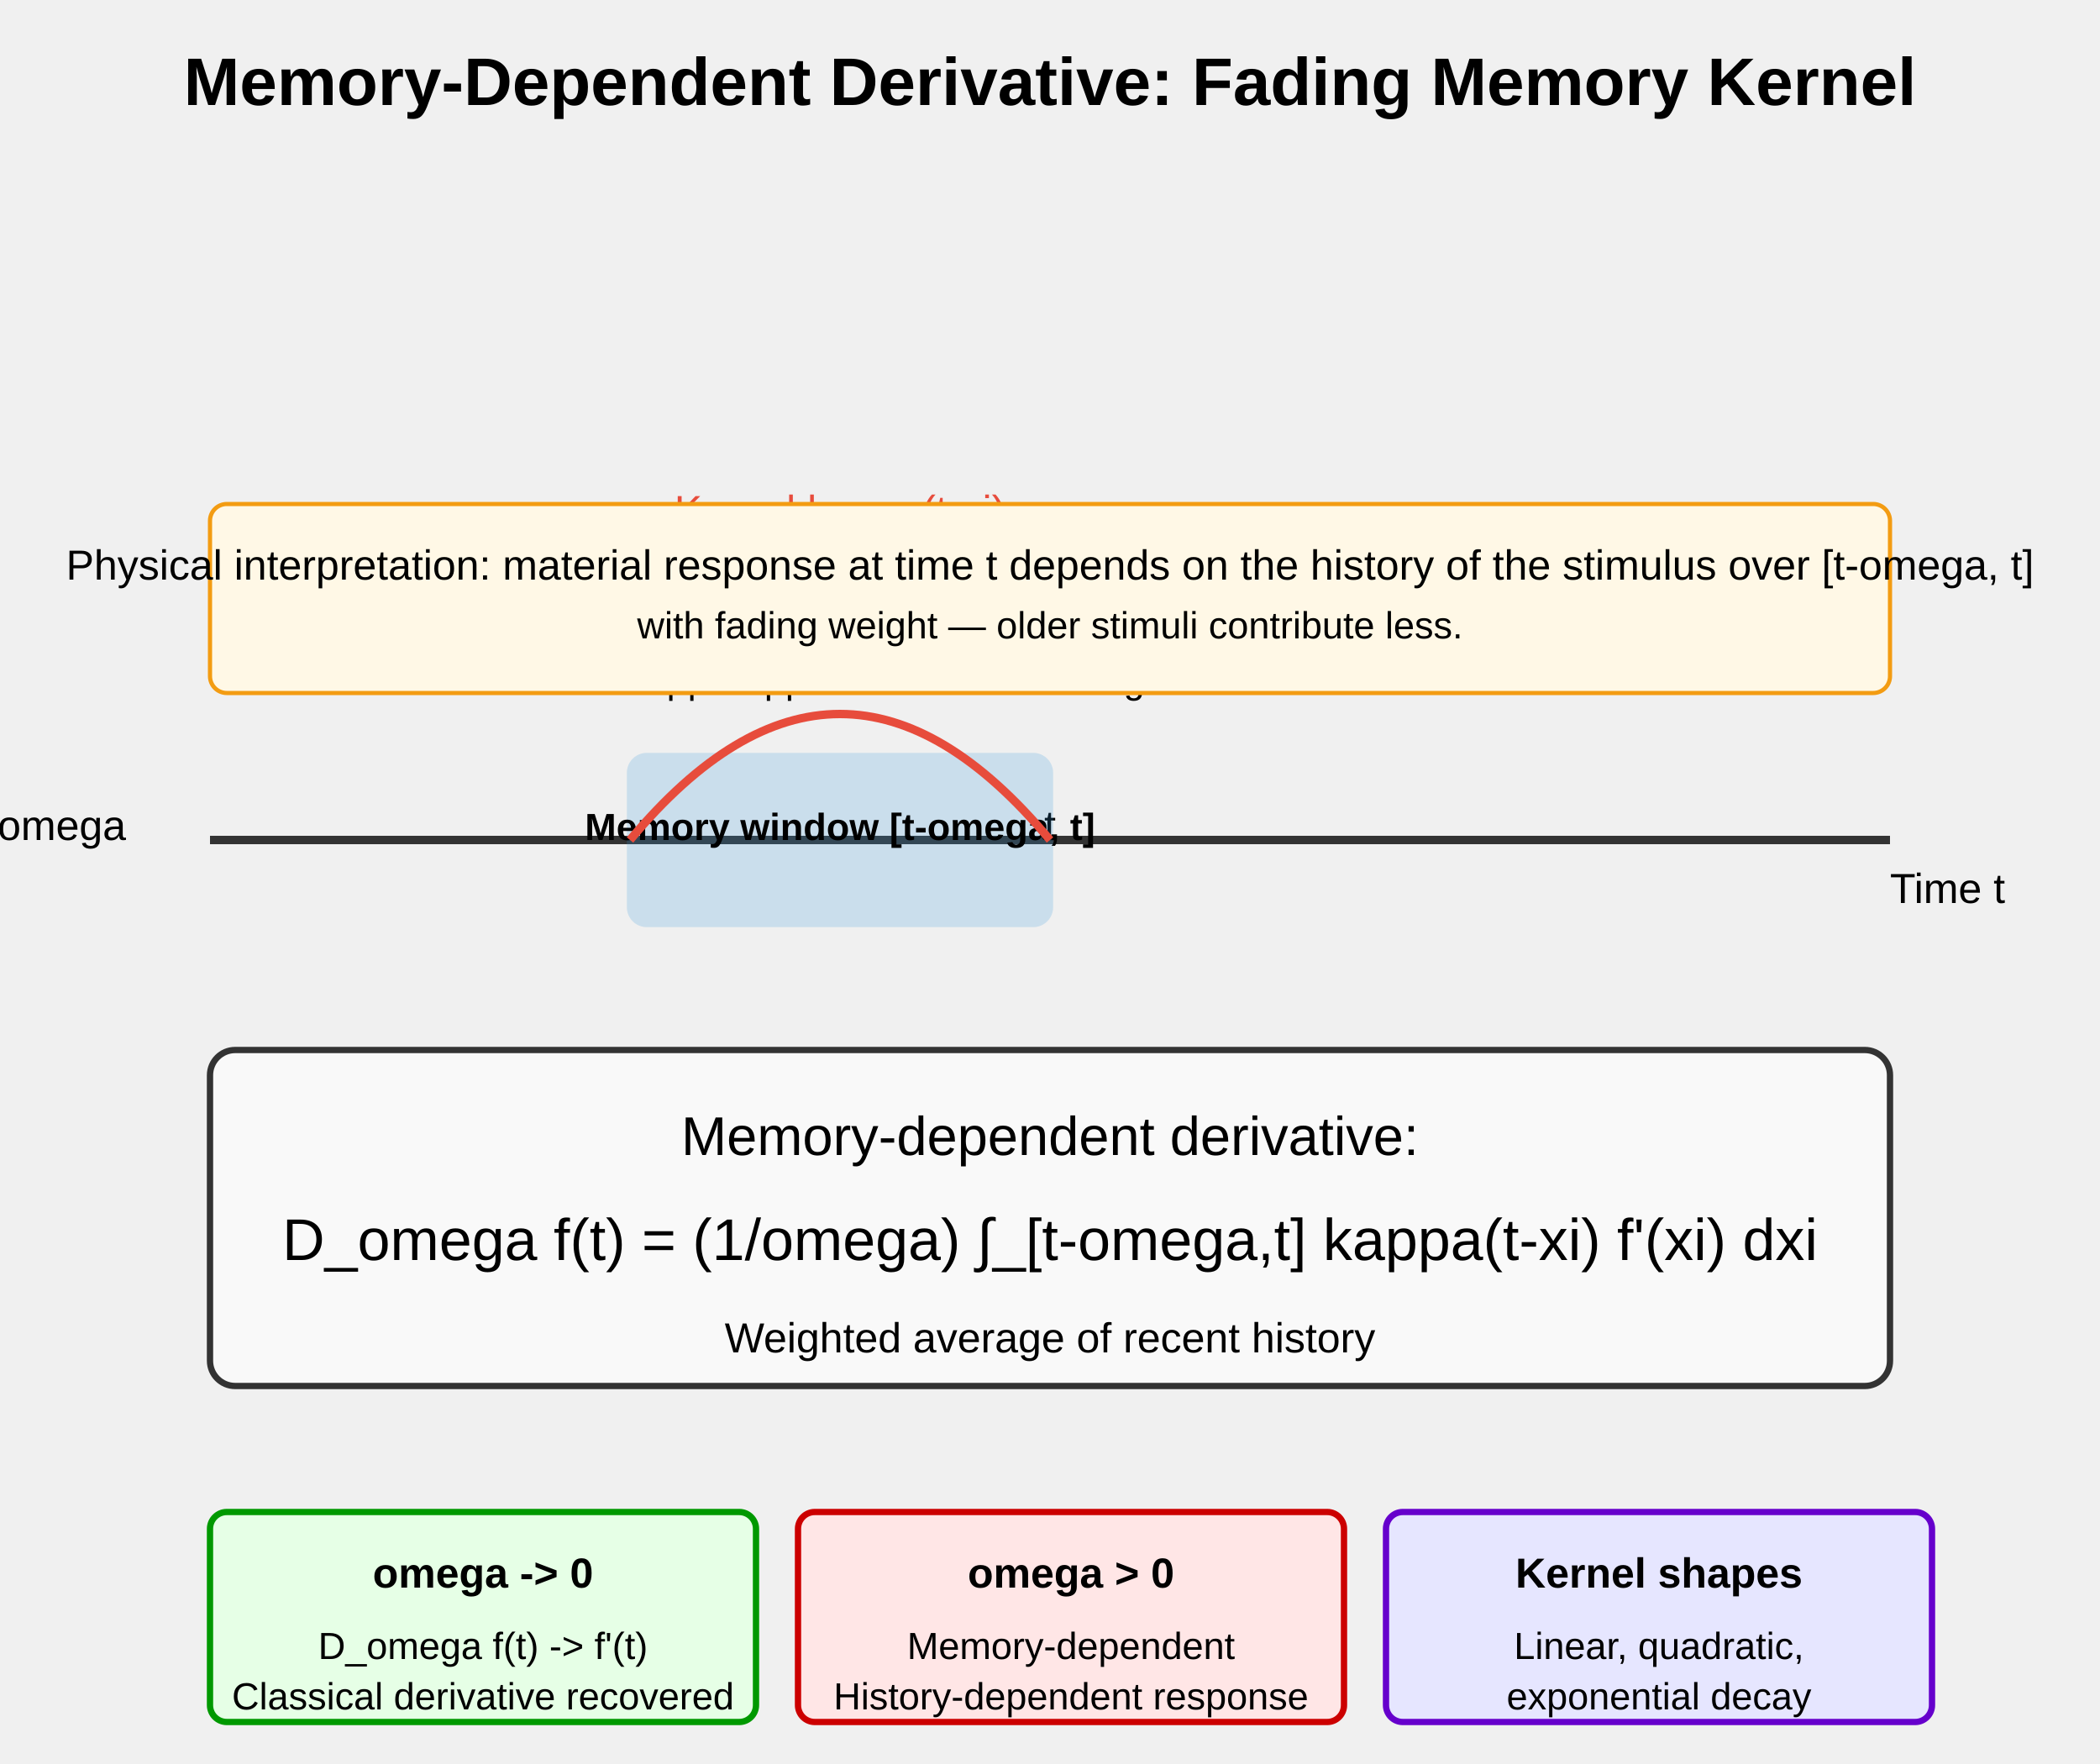
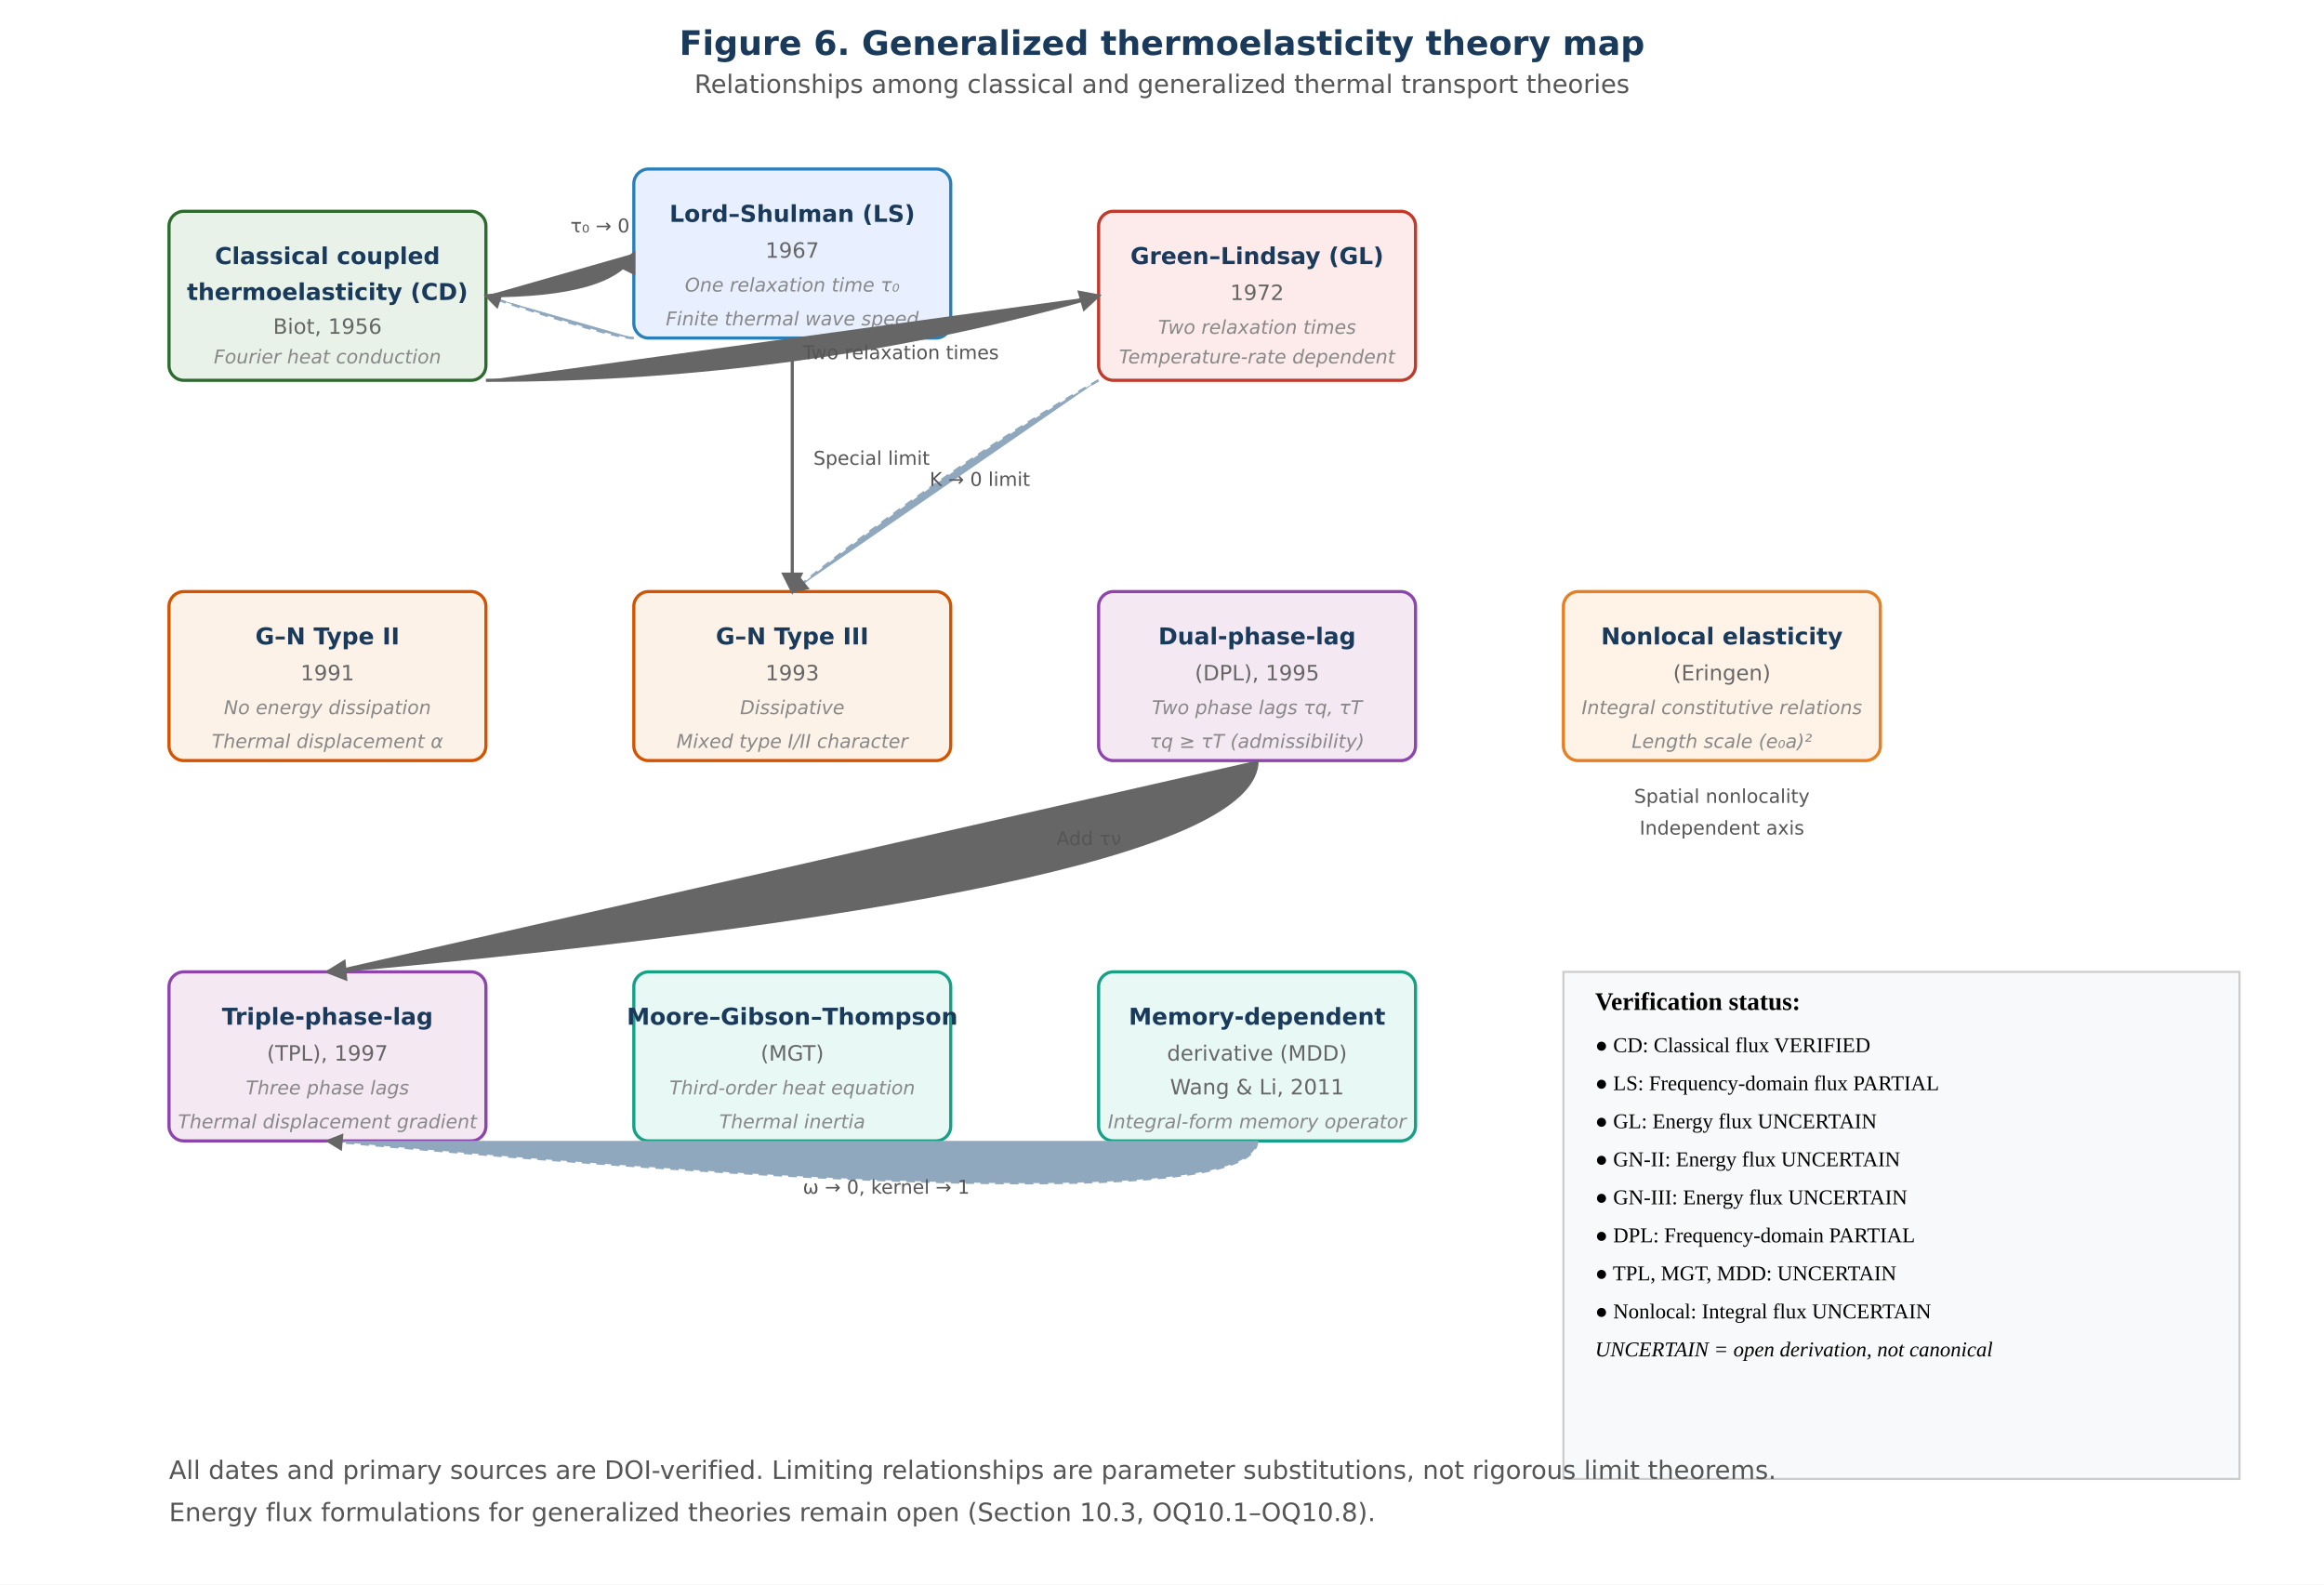
- <svg xmlns="http://www.w3.org/2000/svg" width="500" height="420" viewBox="0 0 500 420" font-family="Arial, sans-serif">
-   <text x="250" y="25" text-anchor="middle" font-size="16" font-weight="bold">Memory-Dependent Derivative: Fading Memory Kernel</text>
-   <line x1="50" y1="200" x2="450" y2="200" stroke="#333" stroke-width="2" />
-   <text x="450" y="215" font-size="10">Time t</text>
-   <text x="30" y="200" text-anchor="end" font-size="10">t - omega</text>
-   <text x="250" y="200" text-anchor="middle" font-size="10">t</text>
-   <rect x="150" y="180" width="100" height="40" fill="#3498db" opacity="0.2" stroke="#3498db" stroke-width="1.5" rx="4" />
-   <text x="200" y="200" text-anchor="middle" font-size="9" font-weight="bold">Memory window [t-omega, t]</text>
-   <path d="M150,200 Q200,140 250,200" fill="none" stroke="#e74c3c" stroke-width="2" />
-   <text x="200" y="125" text-anchor="middle" font-size="10" fill="#e74c3c">Kernel kappa(t-xi)</text>
-   <text x="185" y="165" text-anchor="middle" font-size="9">kappa = 1 at xi = t</text>
-   <text x="225" y="165" text-anchor="middle" font-size="9">kappa -&gt; 0 at xi = t-omega</text>
-   <rect x="50" y="250" width="400" height="80" fill="#f9f9f9" stroke="#333" stroke-width="1.5" rx="6" />
-   <text x="250" y="275" text-anchor="middle" font-size="13">Memory-dependent derivative:</text>
-   <text x="250" y="300" text-anchor="middle" font-size="14">D_omega f(t) = (1/omega) ∫_[t-omega,t] kappa(t-xi) f'(xi) dxi</text>
-   <text x="250" y="322" text-anchor="middle" font-size="10">Weighted average of recent history</text>
-   <g transform="translate(50,360)">
-     <rect x="0" y="0" width="130" height="50" fill="#e6ffe6" stroke="#009900" stroke-width="1.5" rx="4" />
-     <text x="65" y="18" text-anchor="middle" font-size="10" font-weight="bold">omega -&gt; 0</text>
-     <text x="65" y="35" text-anchor="middle" font-size="9">D_omega f(t) -&gt; f'(t)</text>
-     <text x="65" y="47" text-anchor="middle" font-size="9">Classical derivative recovered</text>
-   </g>
-   <g transform="translate(190,360)">
-     <rect x="0" y="0" width="130" height="50" fill="#ffe6e6" stroke="#cc0000" stroke-width="1.5" rx="4" />
-     <text x="65" y="18" text-anchor="middle" font-size="10" font-weight="bold">omega &gt; 0</text>
-     <text x="65" y="35" text-anchor="middle" font-size="9">Memory-dependent</text>
-     <text x="65" y="47" text-anchor="middle" font-size="9">History-dependent response</text>
-   </g>
-   <g transform="translate(330,360)">
-     <rect x="0" y="0" width="130" height="50" fill="#e6e6ff" stroke="#6600cc" stroke-width="1.5" rx="4" />
-     <text x="65" y="18" text-anchor="middle" font-size="10" font-weight="bold">Kernel shapes</text>
-     <text x="65" y="35" text-anchor="middle" font-size="9">Linear, quadratic,</text>
-     <text x="65" y="47" text-anchor="middle" font-size="9">exponential decay</text>
-   </g>
-   <rect x="50" y="120" width="400" height="45" fill="#fff8e6" stroke="#f39c12" stroke-width="1" rx="4" />
-   <text x="250" y="138" text-anchor="middle" font-size="10">Physical interpretation: material response at time t depends on the history of the stimulus over [t-omega, t]</text>
-   <text x="250" y="152" text-anchor="middle" font-size="9">with fading weight — older stimuli contribute less.</text>
+ <svg xmlns="http://www.w3.org/2000/svg" width="1100" height="750" viewBox="0 0 1100 750">
+   <defs>
+     <style>
+       .title { font: 700 16px 'DejaVu Sans', sans-serif; fill: #1a3a5c; }
+       .subtitle { font: 12px 'DejaVu Sans', sans-serif; fill: #555; }
+       .theory { font: 700 11px 'DejaVu Sans', sans-serif; fill: #1a3a5c; text-anchor: middle; }
+       .year { font: 10px 'DejaVu Sans', sans-serif; fill: #666; text-anchor: middle; }
+       .source { font: 9px 'DejaVu Sans', sans-serif; fill: #888; text-anchor: middle; font-style: italic; }
+       .node-classical { fill: #e8f2e8; stroke: #2d6a2d; stroke-width: 1.5; rx: 7; ry: 7; }
+       .node-ls { fill: #e8f0ff; stroke: #2980b9; stroke-width: 1.5; rx: 7; ry: 7; }
+       .node-gl { fill: #fdeaea; stroke: #c0392b; stroke-width: 1.5; rx: 7; ry: 7; }
+       .node-gn { fill: #fdf2e8; stroke: #d35400; stroke-width: 1.5; rx: 7; ry: 7; }
+       .node-dpl { fill: #f4e8f2; stroke: #8e44ad; stroke-width: 1.5; rx: 7; ry: 7; }
+       .node-mdd { fill: #e8f8f5; stroke: #16a085; stroke-width: 1.5; rx: 7; ry: 7; }
+       .node-nonlocal { fill: #fff3e8; stroke: #e67e22; stroke-width: 1.5; rx: 7; ry: 7; }
+       .arrow { stroke: #666; stroke-width: 1.5; fill: #666; marker-end: url(#arrowhead); }
+       .arrow-dashed { stroke: #8fa8bd; stroke-width: 1.2; stroke-dasharray: 4,3; fill: #8fa8bd; marker-end: url(#arrowhead); }
+       .limiting-case { font: 9px 'DejaVu Sans', sans-serif; fill: #555; background: white; padding: 2px; }
+     </style>
+     <marker id="arrowhead" markerWidth="7" markerHeight="7" refX="6" refY="3.5" orient="auto">
+       <polygon points="0,0 7,3.5 0,7" fill="#666" />
+     </marker>
+   </defs>
+   <rect width="1100" height="750" fill="white" />
+   <text x="550" y="26" class="title" text-anchor="middle">Figure 6. Generalized thermoelasticity theory map</text>
+   <text x="550" y="44" class="subtitle" text-anchor="middle">Relationships among classical and generalized thermal transport theories</text>
+   <rect x="80" y="100" width="150" height="80" class="node-classical" />
+   <text x="155" y="125" class="theory">Classical coupled</text>
+   <text x="155" y="142" class="theory" font-size="10">thermoelasticity (CD)</text>
+   <text x="155" y="158" class="year">Biot, 1956</text>
+   <text x="155" y="172" class="source">Fourier heat conduction</text>
+   <rect x="300" y="80" width="150" height="80" class="node-ls" />
+   <text x="375" y="105" class="theory">Lord–Shulman (LS)</text>
+   <text x="375" y="122" class="year">1967</text>
+   <text x="375" y="138" class="source">One relaxation time τ₀</text>
+   <text x="375" y="154" class="source">Finite thermal wave speed</text>
+   <rect x="520" y="100" width="150" height="80" class="node-gl" />
+   <text x="595" y="125" class="theory">Green–Lindsay (GL)</text>
+   <text x="595" y="142" class="year">1972</text>
+   <text x="595" y="158" class="source">Two relaxation times</text>
+   <text x="595" y="172" class="source">Temperature-rate dependent</text>
+   <rect x="80" y="280" width="150" height="80" class="node-gn" />
+   <text x="155" y="305" class="theory">G–N Type II</text>
+   <text x="155" y="322" class="year">1991</text>
+   <text x="155" y="338" class="source">No energy dissipation</text>
+   <text x="155" y="354" class="source">Thermal displacement α</text>
+   <rect x="300" y="280" width="150" height="80" class="node-gn" />
+   <text x="375" y="305" class="theory">G–N Type III</text>
+   <text x="375" y="322" class="year">1993</text>
+   <text x="375" y="338" class="source">Dissipative</text>
+   <text x="375" y="354" class="source">Mixed type I/II character</text>
+   <rect x="520" y="280" width="150" height="80" class="node-dpl" />
+   <text x="595" y="305" class="theory">Dual-phase-lag</text>
+   <text x="595" y="322" class="year">(DPL), 1995</text>
+   <text x="595" y="338" class="source">Two phase lags τq, τT</text>
+   <text x="595" y="354" class="source">τq ≥ τT (admissibility)</text>
+   <rect x="80" y="460" width="150" height="80" class="node-dpl" />
+   <text x="155" y="485" class="theory">Triple-phase-lag</text>
+   <text x="155" y="502" class="year">(TPL), 1997</text>
+   <text x="155" y="518" class="source">Three phase lags</text>
+   <text x="155" y="534" class="source">Thermal displacement gradient</text>
+   <rect x="300" y="460" width="150" height="80" class="node-mdd" />
+   <text x="375" y="485" class="theory">Moore–Gibson–Thompson</text>
+   <text x="375" y="502" class="year">(MGT)</text>
+   <text x="375" y="518" class="source">Third-order heat equation</text>
+   <text x="375" y="534" class="source">Thermal inertia</text>
+   <rect x="520" y="460" width="150" height="80" class="node-mdd" />
+   <text x="595" y="485" class="theory">Memory-dependent</text>
+   <text x="595" y="502" class="year">derivative (MDD)</text>
+   <text x="595" y="518" class="year">Wang &amp; Li, 2011</text>
+   <text x="595" y="534" class="source">Integral-form memory operator</text>
+   <rect x="740" y="280" width="150" height="80" class="node-nonlocal" />
+   <text x="815" y="305" class="theory">Nonlocal elasticity</text>
+   <text x="815" y="322" class="year">(Eringen)</text>
+   <text x="815" y="338" class="source">Integral constitutive relations</text>
+   <text x="815" y="354" class="source">Length scale (e₀a)²</text>
+   <path d="M 230 140 Q 290 140 300 120" class="arrow" />
+   <text x="270" y="110" class="limiting-case">τ₀ → 0</text>
+   <path d="M 300 160 Q 290 160 230 140" class="arrow-dashed" />
+   <path d="M 230 180 Q 380 180 520 140" class="arrow" />
+   <text x="380" y="170" class="limiting-case">Two relaxation times</text>
+   <path d="M 375 160 Q 375 220 375 280" class="arrow" />
+   <text x="385" y="220" class="limiting-case" font-size="8">Special limit</text>
+   <path d="M 520 180 Q 450 220 375 280" class="arrow-dashed" />
+   <text x="440" y="230" class="limiting-case" font-size="8">K → 0 limit</text>
+   <path d="M 595 360 Q 595 420 155 460" class="arrow" />
+   <text x="500" y="400" class="limiting-case" font-size="8">Add τν</text>
+   <path d="M 595 540 Q 595 580 155 540" class="arrow-dashed" />
+   <text x="380" y="565" class="limiting-case" font-size="8">ω → 0, kernel → 1</text>
+   <text x="815" y="380" class="limiting-case" font-size="9" text-anchor="middle">Spatial nonlocality</text>
+   <text x="815" y="395" class="limiting-case" font-size="9" text-anchor="middle">Independent axis</text>
+   <rect x="740" y="460" width="320" height="240" fill="#f8f9fa" stroke="#cccccc" stroke-width="1" />
+   <text x="755" y="478" class="label" font-weight="bold" style="font-size: 12px;">Verification status:</text>
+   <text x="755" y="498" class="label" font-size="10">● CD: Classical flux VERIFIED</text>
+   <text x="755" y="516" class="label" font-size="10">● LS: Frequency-domain flux PARTIAL</text>
+   <text x="755" y="534" class="label" font-size="10">● GL: Energy flux UNCERTAIN</text>
+   <text x="755" y="552" class="label" font-size="10">● GN-II: Energy flux UNCERTAIN</text>
+   <text x="755" y="570" class="label" font-size="10">● GN-III: Energy flux UNCERTAIN</text>
+   <text x="755" y="588" class="label" font-size="10">● DPL: Frequency-domain PARTIAL</text>
+   <text x="755" y="606" class="label" font-size="10">● TPL, MGT, MDD: UNCERTAIN</text>
+   <text x="755" y="624" class="label" font-size="10">● Nonlocal: Integral flux UNCERTAIN</text>
+   <text x="755" y="642" class="label" font-size="10" style="font-style: italic;">UNCERTAIN = open derivation, not canonical</text>
+   <text x="80" y="700" class="subtitle" font-size="10">All dates and primary sources are DOI-verified. Limiting relationships are parameter substitutions, not rigorous limit theorems.</text>
+   <text x="80" y="720" class="subtitle" font-size="10">Energy flux formulations for generalized theories remain open (Section 10.3, OQ10.1–OQ10.8).</text>
</svg>
